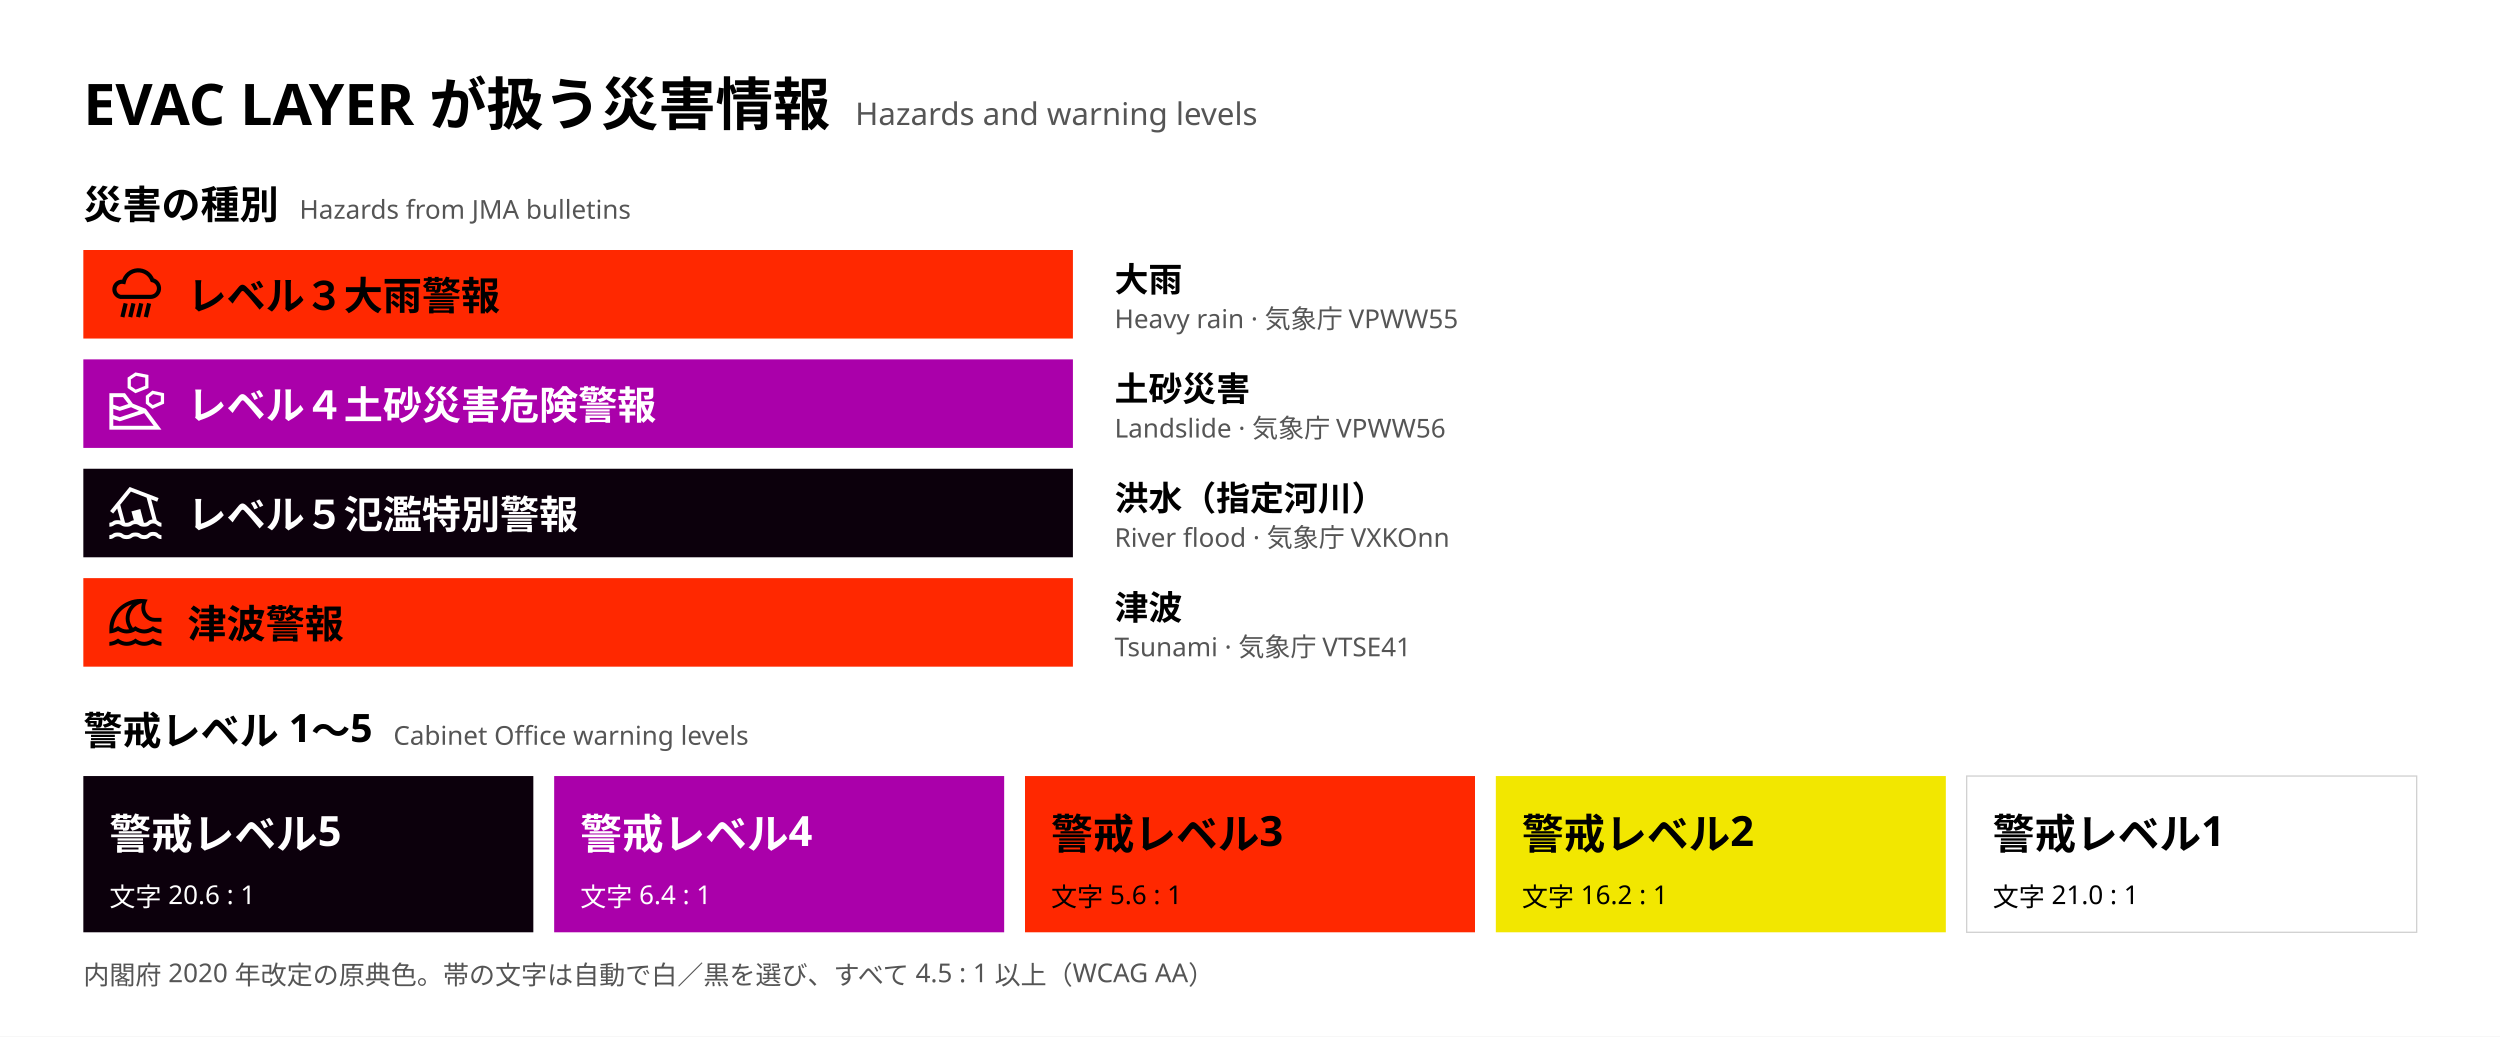
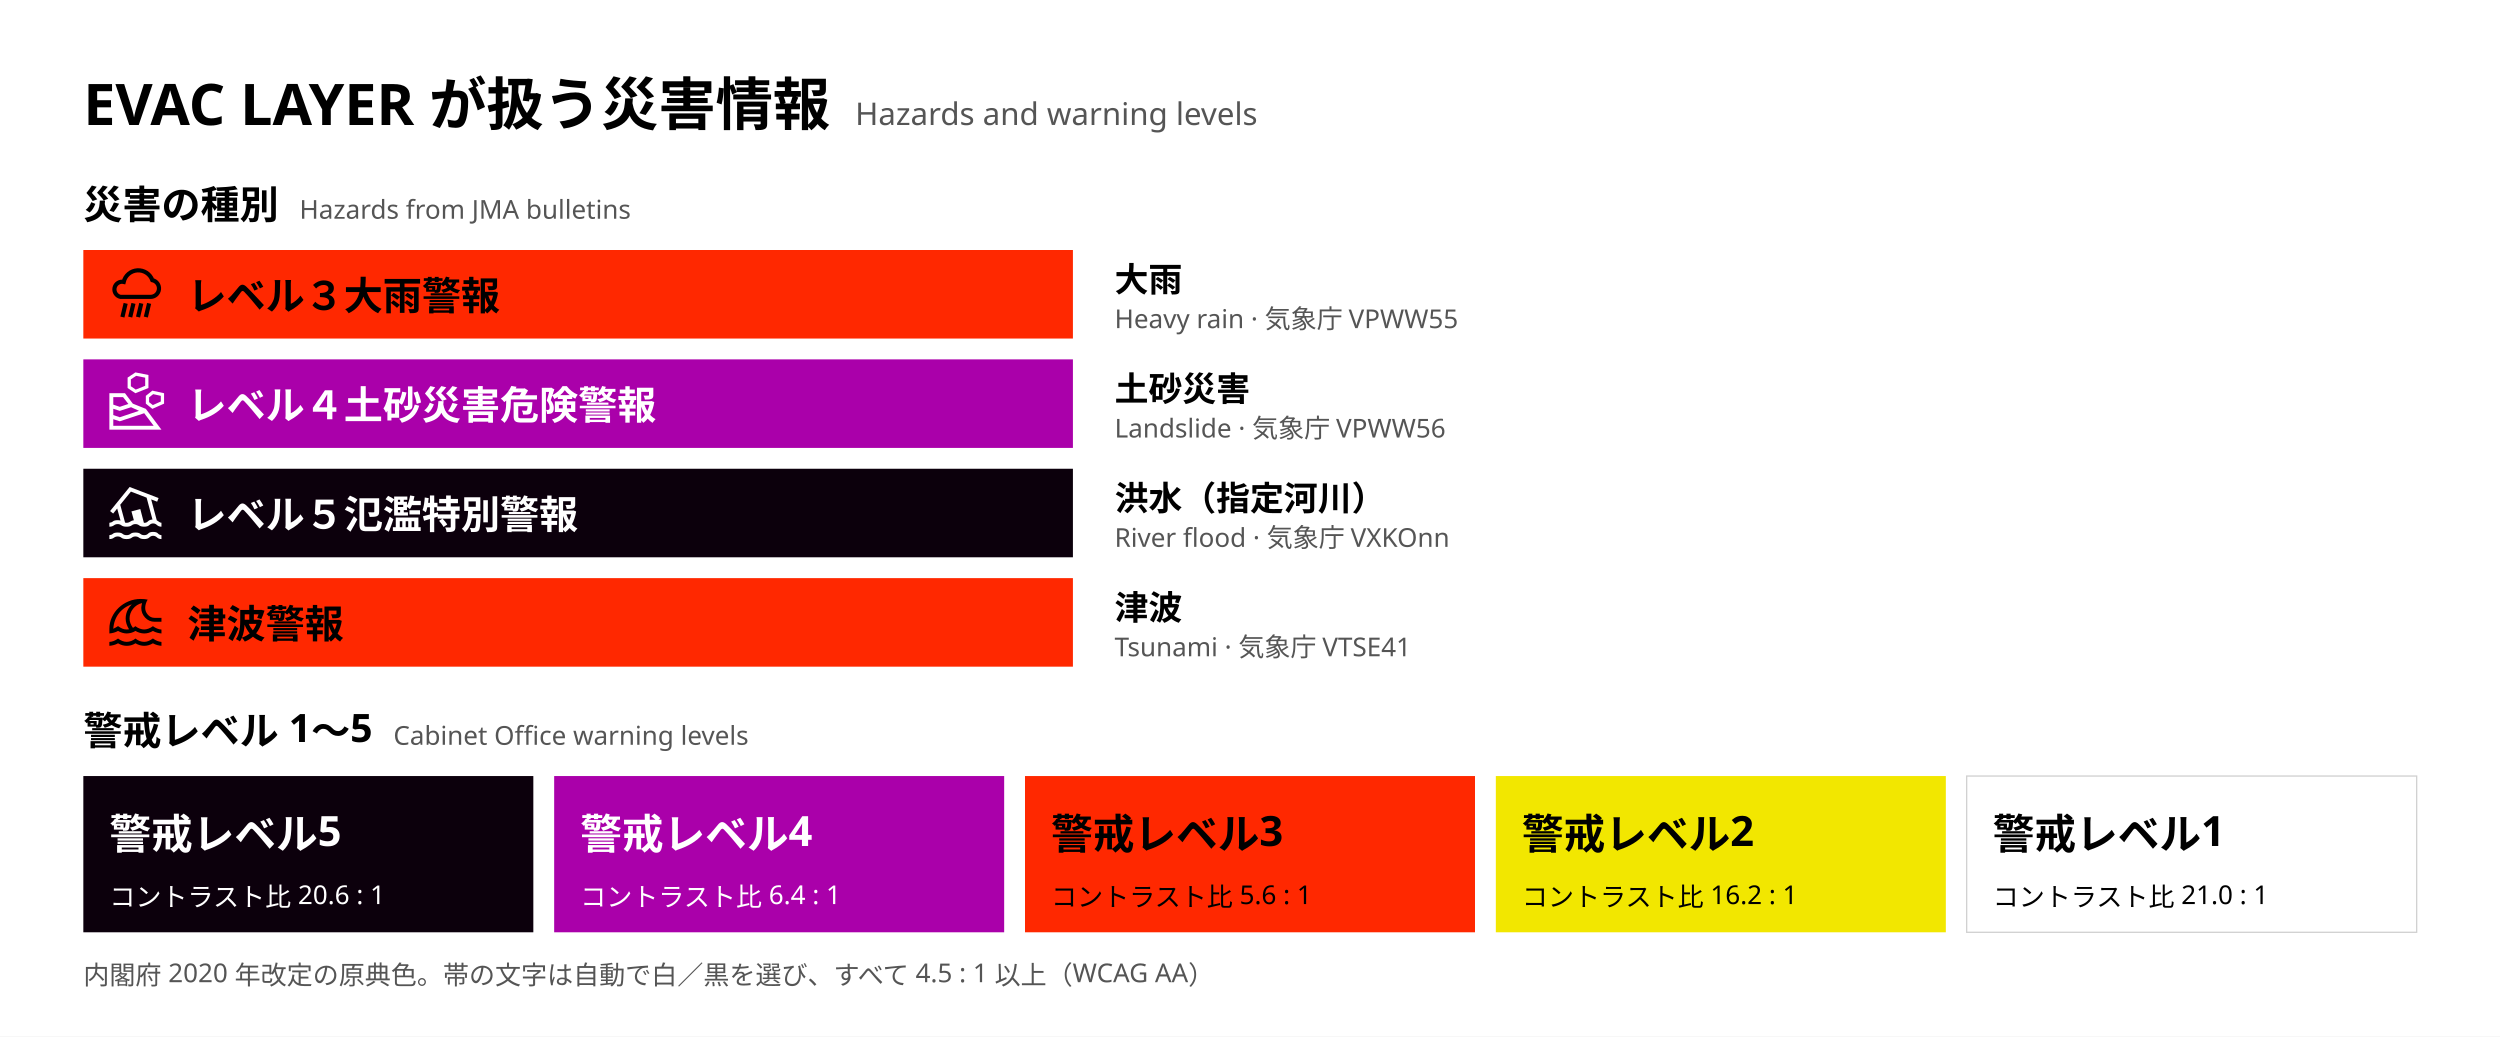
<svg xmlns="http://www.w3.org/2000/svg" viewBox="0 0 1920 796" width="1920" height="796">
  <rect width="1920" height="796" fill="#fff" />
  <text x="64" y="96" font-family="'Noto Sans JP', sans-serif" font-size="44" font-weight="700" fill="#000">EVAC LAYER が扱う災害情報<tspan dx="19.2" font-family="'Noto Sans', 'Noto Sans JP', sans-serif" font-size="24" font-weight="400" fill="#555">Hazards and warning levels</tspan>
  </text>
  <text x="64" y="168" font-family="'Noto Sans JP', sans-serif" font-size="30" font-weight="700" fill="#000">災害の種別<tspan dx="16" font-family="'Noto Sans', 'Noto Sans JP', sans-serif" font-size="20" font-weight="400" fill="#555">Hazards from JMA bulletins</tspan>
  </text>
  <rect x="64" y="192" width="760" height="68" fill="rgb(255 40 0)" />
  <svg x="80" y="202" width="48" height="48" color="rgb(0 0 0)" viewBox="0 0 960 960" fill="none" stroke="currentColor" stroke-width="64" stroke-linecap="butt" stroke-linejoin="miter">
    <path d="M250 520H710A130 130 0 0 0 740 263A230 230 0 0 0 300 290A115 115 0 0 0 250 520Z" />
    <path d="M330 620L280 830M450 620L400 830M570 620L520 830M690 620L640 830" />
  </svg>
  <text x="144" y="238" font-family="'Noto Sans JP', sans-serif" font-size="30" font-weight="700" fill="rgb(0 0 0)">レベル３大雨警報</text>
  <text x="856" y="224" font-family="'Noto Sans JP', sans-serif" font-size="26" font-weight="700" fill="#000">大雨</text>
  <text x="856" y="252" font-family="'Noto Sans', 'Noto Sans JP', sans-serif" font-size="20" font-weight="400" fill="#555">Heavy rain · 気象庁 VPWW55</text>
  <rect x="64" y="276" width="760" height="68" fill="rgb(170 0 170)" />
  <svg x="80" y="286" width="48" height="48" color="rgb(255 255 255)" fill="currentColor" viewBox="0 -960 960 960">
    <path d="M80-80h800L640-400l-200-80-120-160H80v560Zm60-60v-101l100 32 375-124 145 193H140Zm100-131-100-34v-96l100 32 173-56 122 55-295 99Zm500-129 180-80v-160l-180-40-100 80v120l100 80Zm-500-31-100-34v-115h150l82 105-132 44Zm508-27-58-45v-73l63-50 117 26v87l-122 55ZM480-640l200-80v-200l-200-40-120 80v160l120 80Zm5-56-75-51v-106l81-54 139 28v125l-145 58Z" />
  </svg>
  <text x="144" y="322" font-family="'Noto Sans JP', sans-serif" font-size="30" font-weight="700" fill="rgb(255 255 255)">レベル４土砂災害危険警報</text>
  <text x="856" y="308" font-family="'Noto Sans JP', sans-serif" font-size="26" font-weight="700" fill="#000">土砂災害</text>
  <text x="856" y="336" font-family="'Noto Sans', 'Noto Sans JP', sans-serif" font-size="20" font-weight="400" fill="#555">Landslide · 気象庁 VPWW56</text>
  <rect x="64" y="360" width="760" height="68" fill="rgb(12 0 12)" />
  <svg x="80" y="370" width="48" height="48" color="rgb(255 255 255)" fill="currentColor" viewBox="0 -960 960 960">
    <path d="M80-80v-60q34-3 54.5-21.5T208-180q53 0 75.5 20t60.5 20q38 0 60.5-20t75.5-20q53 0 76 20t60 20q38 0 60.5-25t75.5-25q53 0 73.5 23.5T880-140v60q-42 0-68.5-25T752-130q-33 0-58 25t-78 25q-53 0-78-20t-58-20q-33 0-58 20t-78 20q-53 0-78-20t-58-20q-33 0-59.5 20T80-80Zm264-190q-53 0-78-20t-58-20q-33 0-59.5 20T80-270v-60q34-3 54.5-21.5T208-370q11 0 22.5 1.5T251-364l-51-185-62 77-47-38 300-370 445 170-22 56-92-35 86 321q18 10 36.5 24t35.5 13v61q-42 0-68.5-25T752-320q-33 0-58 25t-78 25q-53 0-78-20t-58-20q-33 0-58 20t-78 20Zm0-60q31 0 55.5-17.5T456-369l-37-136 136-36 55 211q38 4 62.5-22t69.5-28l-90-336-241-93-164 202 74 274q7 2 12 2.5t11 .5Zm151-237Z" />
  </svg>
  <text x="144" y="406" font-family="'Noto Sans JP', sans-serif" font-size="30" font-weight="700" fill="rgb(255 255 255)">レベル５氾濫特別警報</text>
  <text x="856" y="392" font-family="'Noto Sans JP', sans-serif" font-size="26" font-weight="700" fill="#000">洪水（指定河川）</text>
  <text x="856" y="420" font-family="'Noto Sans', 'Noto Sans JP', sans-serif" font-size="20" font-weight="400" fill="#555">River flood · 気象庁 VXKOnn</text>
  <rect x="64" y="444" width="760" height="68" fill="rgb(255 40 0)" />
  <svg x="80" y="454" width="48" height="48" color="rgb(0 0 0)" fill="currentColor" viewBox="0 -960 960 960">
    <path d="M80-120v-60q35-2 68-15t65-37q31 24 65.5 37.5T347-181q32 0 68.5-13.5T481-232q33 27 66.5 39t67.5 12q33 0 65-13t69-39q35 26 68.5 38.5T880-180v60q-30-2-66-12t-65-27q-34 20-68 29.5t-66 9.5q-32 0-66-9.5T481-159q-31 20-65.5 29.5T347-120q-33 0-67-9.5T213-159q-29 17-65.5 27T80-120Zm0-190v-70q0-95 38.5-178.5t104-146q65.5-62.5 153-99T560-840q28 0 56.5 2.5T668-830q-19 31-28.5 64.5T630-703q0 59 42 106t101 47h107v60H773q-85 0-144-64t-59-149q0-14 3.5-33t8.5-41q-85 20-138.5 88T390-540q0 38 13.5 74t38.5 70q10-7 19.5-13t18.5-13q31 25 67.5 38t67.5 13q30 0 66.5-13.5T749-422q29 22 63 36t68 16v60q-30-2-66-12t-65-27q-34 20-66.5 29.5T615-310q-35 0-71-11t-63-28q-32 20-66 29t-68 10q-32 0-67.5-10.5T213-349q-29 17-65.5 27T80-310Zm265-61q6 0 16-1t21-2q-25-41-38.5-82.5T330-540q0-78 41-149t109-106v23q-80 17-141.5 54t-104 88q-42.5 51-66 114T140-382q23-13 41-21.5t32-19.5q36 26 66.5 39t65.5 13Zm-62-193Z" />
  </svg>
  <text x="144" y="490" font-family="'Noto Sans JP', sans-serif" font-size="30" font-weight="700" fill="rgb(0 0 0)">津波警報</text>
  <text x="856" y="476" font-family="'Noto Sans JP', sans-serif" font-size="26" font-weight="700" fill="#000">津波</text>
  <text x="856" y="504" font-family="'Noto Sans', 'Noto Sans JP', sans-serif" font-size="20" font-weight="400" fill="#555">Tsunami · 気象庁 VTSE41</text>
  <text x="64" y="572" font-family="'Noto Sans JP', sans-serif" font-size="30" font-weight="700" fill="#000">警戒レベル 1〜5<tspan dx="16" font-family="'Noto Sans', 'Noto Sans JP', sans-serif" font-size="20" font-weight="400" fill="#555">Cabinet Office warning levels</tspan>
  </text>
  <rect x="64" y="596" width="345.6" height="120" fill="rgb(12 0 12)" stroke="none" />
  <text x="84" y="652" font-family="'Noto Sans JP', sans-serif" font-size="32" font-weight="700" fill="rgb(255 255 255)">警戒レベル5</text>
-   <text x="84" y="696" font-family="'Noto Sans', 'Noto Sans JP', sans-serif" font-size="20" font-weight="400" fill="rgb(255 255 255)">文字 20.6 : 1</text>
+   <text x="84" y="696" font-family="'Noto Sans', 'Noto Sans JP', sans-serif" font-size="20" font-weight="400" fill="rgb(255 255 255)">コントラスト比 20.6 : 1</text>
  <rect x="425.6" y="596" width="345.6" height="120" fill="rgb(170 0 170)" stroke="none" />
  <text x="445.6" y="652" font-family="'Noto Sans JP', sans-serif" font-size="32" font-weight="700" fill="rgb(255 255 255)">警戒レベル4</text>
-   <text x="445.6" y="696" font-family="'Noto Sans', 'Noto Sans JP', sans-serif" font-size="20" font-weight="400" fill="rgb(255 255 255)">文字 6.4 : 1</text>
+   <text x="445.6" y="696" font-family="'Noto Sans', 'Noto Sans JP', sans-serif" font-size="20" font-weight="400" fill="rgb(255 255 255)">コントラスト比 6.4 : 1</text>
  <rect x="787.2" y="596" width="345.6" height="120" fill="rgb(255 40 0)" stroke="none" />
  <text x="807.2" y="652" font-family="'Noto Sans JP', sans-serif" font-size="32" font-weight="700" fill="rgb(0 0 0)">警戒レベル3</text>
-   <text x="807.2" y="696" font-family="'Noto Sans', 'Noto Sans JP', sans-serif" font-size="20" font-weight="400" fill="rgb(0 0 0)">文字 5.6 : 1</text>
+   <text x="807.2" y="696" font-family="'Noto Sans', 'Noto Sans JP', sans-serif" font-size="20" font-weight="400" fill="rgb(0 0 0)">コントラスト比 5.6 : 1</text>
  <rect x="1148.8" y="596" width="345.6" height="120" fill="rgb(242 231 0)" stroke="none" />
  <text x="1168.8" y="652" font-family="'Noto Sans JP', sans-serif" font-size="32" font-weight="700" fill="rgb(0 0 0)">警戒レベル2</text>
-   <text x="1168.8" y="696" font-family="'Noto Sans', 'Noto Sans JP', sans-serif" font-size="20" font-weight="400" fill="rgb(0 0 0)">文字 16.2 : 1</text>
+   <text x="1168.8" y="696" font-family="'Noto Sans', 'Noto Sans JP', sans-serif" font-size="20" font-weight="400" fill="rgb(0 0 0)">コントラスト比 16.2 : 1</text>
  <rect x="1510.4" y="596" width="345.6" height="120" fill="rgb(255 255 255)" stroke="#d0d0d0" />
  <text x="1530.4" y="652" font-family="'Noto Sans JP', sans-serif" font-size="32" font-weight="700" fill="rgb(0 0 0)">警戒レベル1</text>
-   <text x="1530.4" y="696" font-family="'Noto Sans', 'Noto Sans JP', sans-serif" font-size="20" font-weight="400" fill="rgb(0 0 0)">文字 21.0 : 1</text>
+   <text x="1530.4" y="696" font-family="'Noto Sans', 'Noto Sans JP', sans-serif" font-size="20" font-weight="400" fill="rgb(0 0 0)">コントラスト比 21.0 : 1</text>
  <text x="64" y="756" font-family="'Noto Sans JP', sans-serif" font-size="20" font-weight="400" fill="#555">内閣府 2020 年改定の原典色。帯の文字は自動で白／黒を選び、すべて 4.5 : 1 以上（WCAG AA）</text>
</svg>
